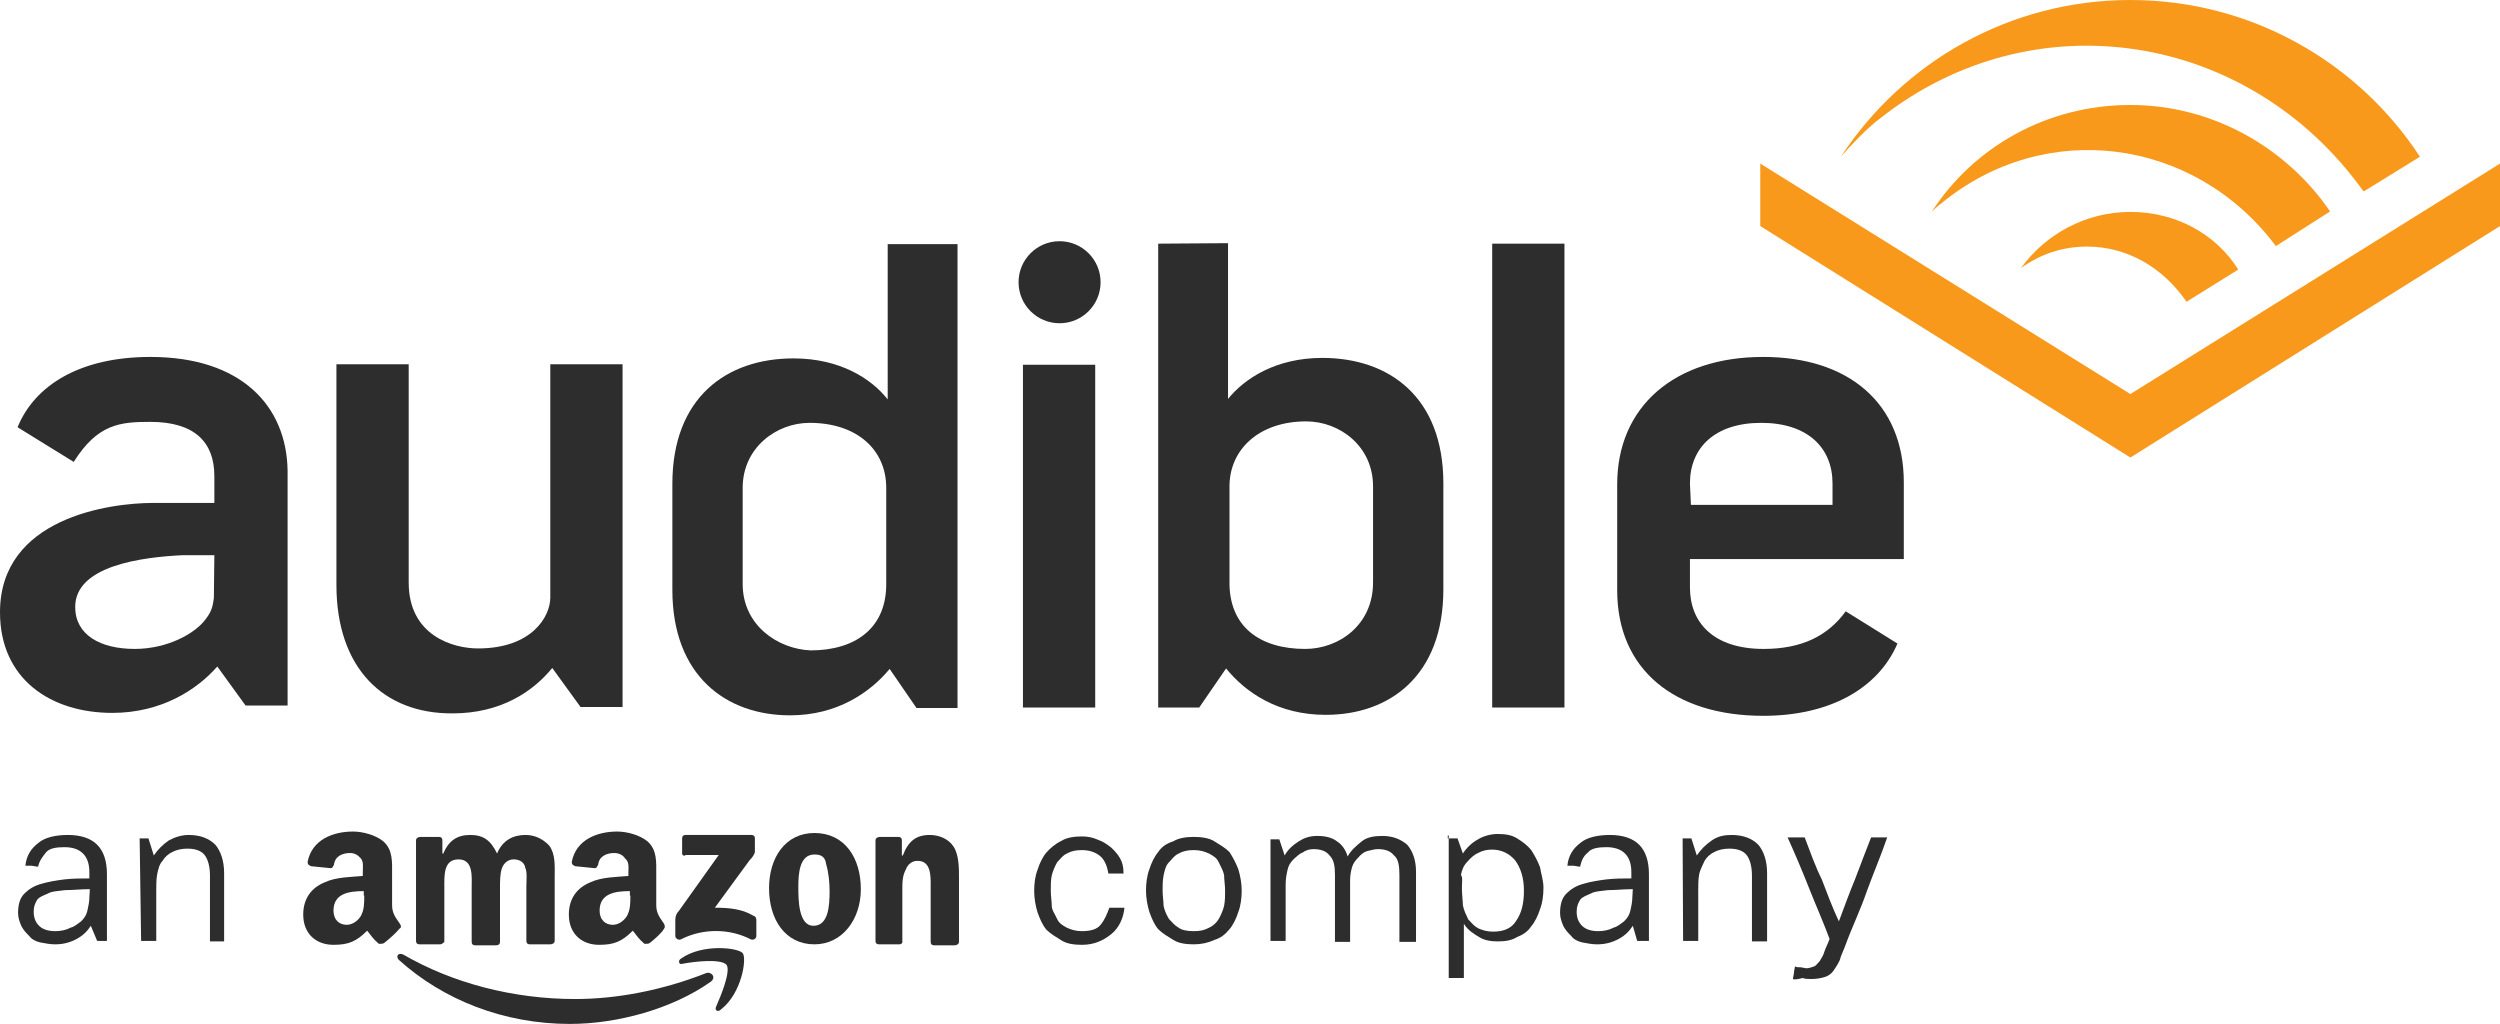
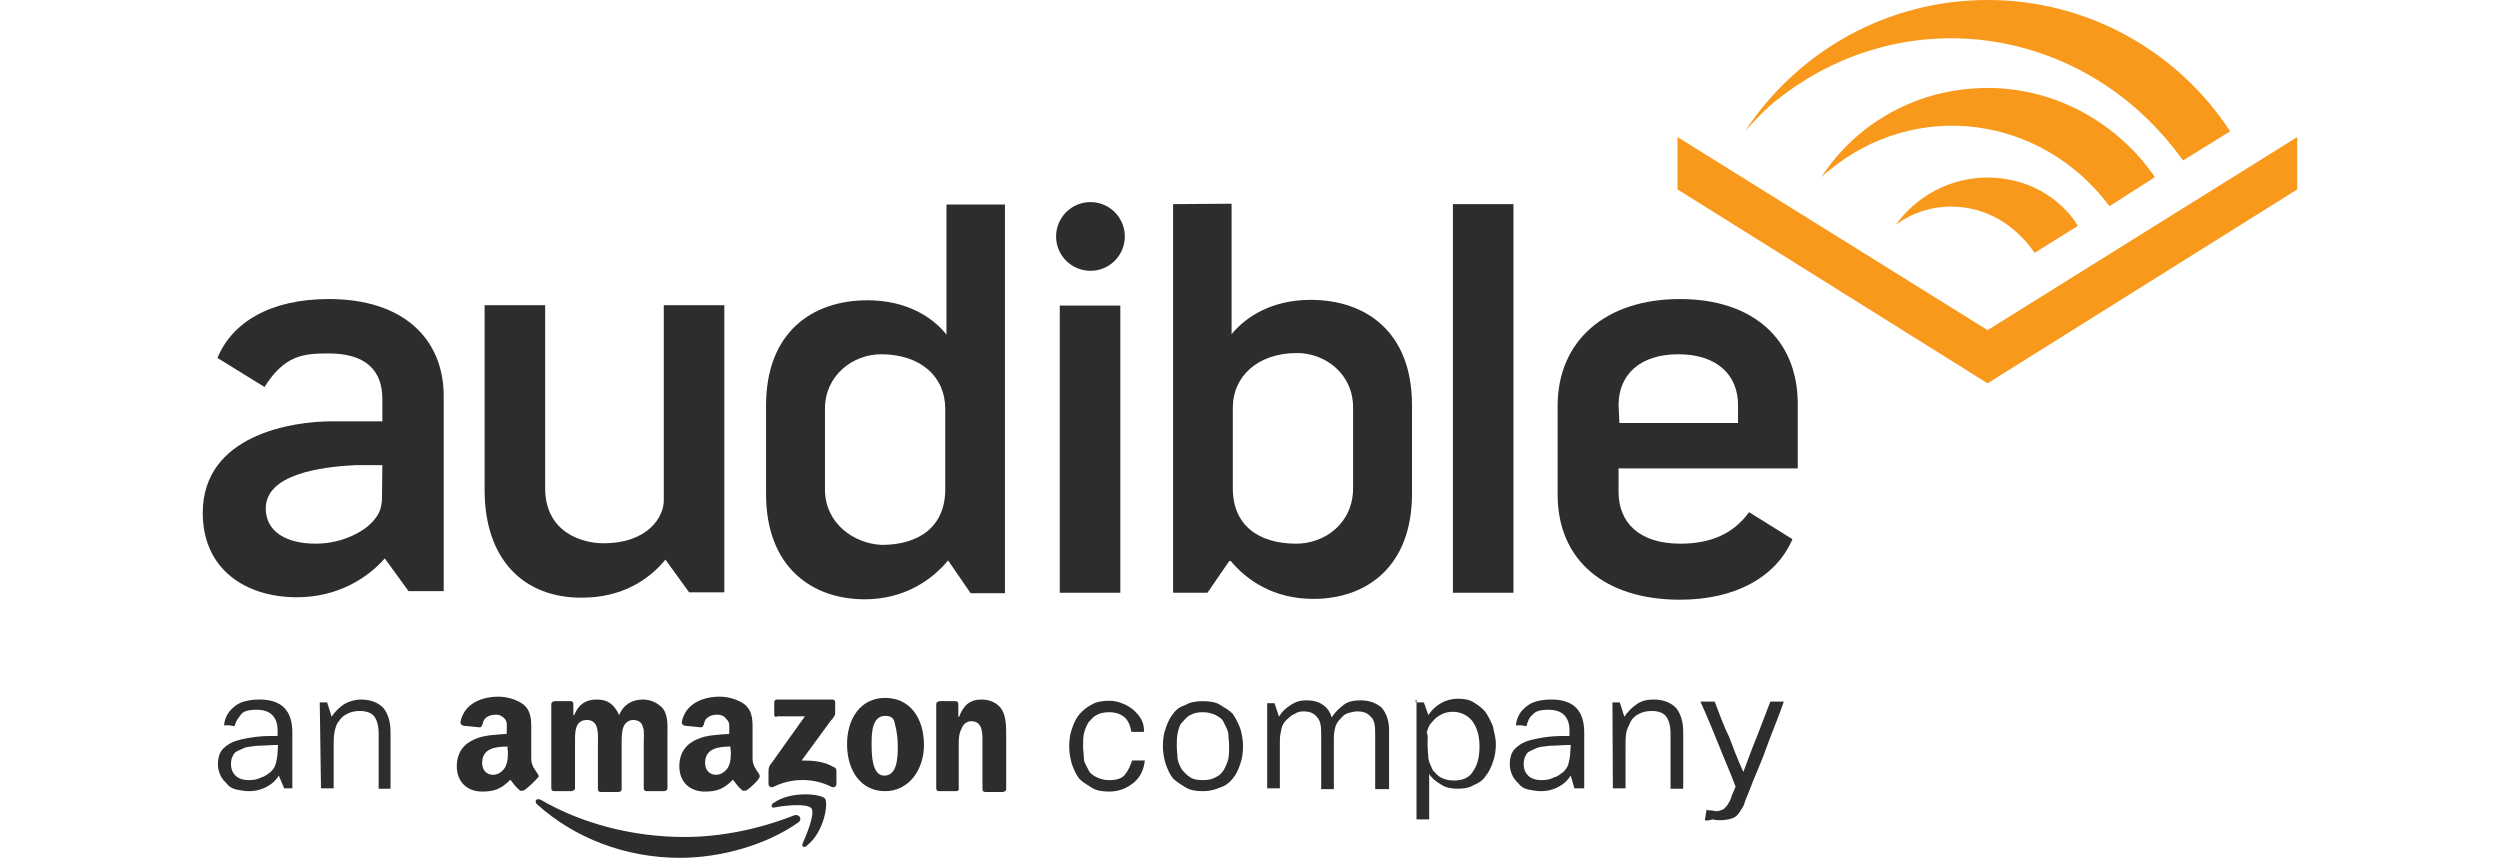
- <svg xmlns="http://www.w3.org/2000/svg" version="1.1" id="Layer_1" x="0px" y="0px" width="102px" viewBox="150.6 870.7 512 209.7" enable-background="new 150.6 870.7 512 209.7" xml:space="preserve">
+ <svg xmlns="http://www.w3.org/2000/svg" version="1.1" id="Layer_1" x="0px" y="0px" width="102px" height="35px" viewBox="150.6 870.7 512 209.7" enable-background="new 150.6 870.7 512 209.7" xml:space="preserve">
  <g>
    <polygon fill="#F8991C" points="586.9,951.4 662.6,904.2 662.6,917 586.9,964.4 511.1,917 511.1,904.2  " />
    <path fill="#F8991C" d="M586.9,892.2c-17.1,0-32.1,8.6-40.7,21.9l0,0c0.7-0.7,1.1-1.1,1.8-1.6c21.3-17.7,52-13.7,68.7,8.6l11.1-7.1   l0,0C619,901.1,603.9,892.2,586.9,892.2" />
    <path fill="#F8991C" d="M586.9,914.1c-9.3,0-17.5,4.7-22.4,11.5c4-2.9,8.6-4.4,13.5-4.4c8.2,0,15.5,4.2,20.4,11.3l10.6-6.6l0,0   C604.4,918.6,596.2,914.1,586.9,914.1" />
    <path fill="#F8991C" d="M535.7,894.9c31.2-24.6,75.3-17.9,98.8,14.8l0.2,0.2l11.5-7.1l0,0c-12.6-19.3-34.5-32.1-59.3-32.1   c-24.6,0-46.5,12.6-59.3,32.1C529.9,900.2,532.8,897.1,535.7,894.9" />
  </g>
  <g>
    <path fill="#2D2D2D" d="M169.2,1060.3c-0.7,1.1-1.6,2-2.9,2.7c-1.3,0.7-2.7,1.1-4.4,1.1c-1.1,0-2-0.2-3.1-0.4   c-0.9-0.2-1.8-0.7-2.2-1.3c-0.7-0.7-1.1-1.1-1.6-2c-0.4-0.9-0.7-1.8-0.7-2.7c0-1.8,0.4-3.1,1.3-4c0.9-0.9,2-1.6,3.5-2   c1.3-0.4,3.1-0.7,4.7-0.9c1.8-0.2,3.5-0.2,5.1-0.2v-1.3c0-1.6-0.4-2.9-1.3-3.8c-0.9-0.9-2.2-1.3-3.8-1.3s-3.1,0.2-3.8,1.1   s-1.3,1.6-1.6,2.9c-0.4,0-1.1-0.2-1.3-0.2s-1.1,0-1.3,0c0.2-2,1.1-3.5,2.7-4.7c1.3-1.1,3.5-1.6,6-1.6c2.7,0,4.7,0.7,6,2   c1.3,1.3,2,3.3,2,6v13.7h-2L169.2,1060.3z M169,1052.8c-1.8,0-3.5,0.2-5.1,0.2c-1.3,0.2-2.7,0.2-3.5,0.7c-0.9,0.4-1.8,0.7-2.2,1.3   c-0.4,0.7-0.7,1.3-0.7,2.4c0,1.3,0.4,2.2,1.1,2.9c0.7,0.7,1.8,1.1,3.3,1.1c1.1,0,2.2-0.2,3.1-0.7c0.9-0.2,1.6-0.9,2.2-1.3   c0.7-0.7,1.1-1.3,1.3-2.2s0.4-1.8,0.4-2.7L169,1052.8L169,1052.8z" />
    <path fill="#2D2D2D" d="M179.2,1042.4h1.8l1.1,3.5c0.9-1.3,1.8-2.2,3.1-3.1c1.3-0.7,2.7-1.1,4-1.1c2.4,0,4.2,0.7,5.5,2   c1.1,1.3,1.8,3.3,1.8,5.8v14h-2.9v-13.5c0-1.8-0.4-3.3-1.1-4.2s-2-1.3-3.5-1.3c-1.1,0-2.2,0.2-3.1,0.7c-0.9,0.4-1.6,1.1-2,1.8   c-0.7,0.7-0.9,1.8-1.1,2.7c-0.2,1.1-0.2,2.2-0.2,3.3v10.4h-3.1L179.2,1042.4L179.2,1042.4z" />
    <path fill="#2D2D2D" d="M380.9,1056.5c-0.2,2.2-1.1,4.2-2.7,5.5c-1.6,1.3-3.5,2.2-6,2.2c-1.6,0-3.1-0.2-4.2-0.9   c-1.1-0.7-2.2-1.3-3.1-2.2c-0.9-1.1-1.3-2.2-1.8-3.5c-0.4-1.3-0.7-2.9-0.7-4.4c0-1.6,0.2-3.1,0.7-4.4c0.4-1.3,1.1-2.7,1.8-3.5   s1.8-1.8,3.1-2.4c1.1-0.7,2.7-0.9,4.2-0.9c1.1,0,2.2,0.2,3.3,0.7c1.1,0.4,1.8,0.9,2.7,1.6c0.7,0.7,1.3,1.3,1.8,2.2s0.7,1.8,0.7,3.1   h-3.1c-0.2-1.3-0.7-2.7-1.6-3.5s-2.2-1.3-3.8-1.3c-1.3,0-2.2,0.2-3.1,0.7c-0.9,0.4-1.3,1.1-2,1.8c-0.4,0.7-0.9,1.8-1.1,2.7   s-0.2,2-0.2,3.1c0,1.1,0.2,2.2,0.2,3.1s0.7,1.8,1.1,2.7c0.4,0.9,1.1,1.3,2,1.8c0.9,0.4,1.8,0.7,3.1,0.7c1.8,0,3.1-0.4,3.8-1.3   c0.9-1.1,1.3-2.2,1.8-3.5h3.1L380.9,1056.5L380.9,1056.5z" />
    <path fill="#2D2D2D" d="M395.1,1064.1c-1.6,0-3.1-0.2-4.2-0.9c-1.1-0.7-2.2-1.3-3.1-2.2c-0.9-1.1-1.3-2.2-1.8-3.5   c-0.4-1.3-0.7-2.9-0.7-4.4s0.2-3.1,0.7-4.4c0.4-1.3,1.1-2.7,1.8-3.5c0.7-1.1,1.8-1.8,3.1-2.2c1.1-0.7,2.7-0.9,4.2-0.9   s3.1,0.2,4.2,0.9c1.1,0.7,2.2,1.3,3.1,2.2c0.7,1.1,1.3,2.2,1.8,3.5c0.4,1.3,0.7,2.9,0.7,4.4s-0.2,3.1-0.7,4.4   c-0.4,1.3-1.1,2.7-1.8,3.5c-0.9,1.1-1.8,1.8-3.1,2.2C398,1063.8,396.6,1064.1,395.1,1064.1z M395.1,1061.4c1.3,0,2.2-0.2,3.1-0.7   c0.9-0.4,1.6-1.1,2-1.8c0.4-0.7,0.9-1.8,1.1-2.7c0.2-1.1,0.2-2,0.2-3.1c0-1.1-0.2-2.2-0.2-3.1c-0.2-1.1-0.7-1.8-1.1-2.7   s-1.1-1.3-2-1.8c-0.9-0.4-1.8-0.7-3.1-0.7s-2.2,0.2-3.1,0.7c-0.9,0.4-1.3,1.1-2,1.8c-0.7,0.7-0.9,1.8-1.1,2.7   c-0.2,1.1-0.2,2-0.2,3.1c0,1.1,0.2,2.2,0.2,3.1c0.2,1.1,0.7,2,1.1,2.7c0.7,0.7,1.1,1.3,2,1.8   C392.6,1061.2,393.8,1061.4,395.1,1061.4z" />
    <path fill="#2D2D2D" d="M437.2,1063.6v-13.7c0-1.8-0.2-3.3-1.1-4c-0.7-0.9-1.8-1.3-3.3-1.3c-0.7,0-1.3,0.2-2.2,0.4   c-0.7,0.2-1.3,0.7-1.8,1.3c-0.7,0.7-1.1,1.3-1.3,2c-0.2,0.7-0.4,1.6-0.4,2.7v12.6h-3.1v-13.7c0-1.8-0.2-3.1-1.1-4   c-0.7-0.9-1.8-1.3-3.3-1.3c-0.7,0-1.6,0.2-2.2,0.7c-0.7,0.2-1.3,0.9-1.8,1.3c-0.7,0.7-1.1,1.3-1.3,2.2s-0.4,1.8-0.4,3.1v11.5h-3.1   v-20.8h1.8l1.1,3.3c0.7-1.3,1.8-2.2,2.9-2.9c1.1-0.7,2.2-1.1,3.8-1.1c1.8,0,3.1,0.4,4,1.1c1.1,0.7,1.8,1.8,2.2,3.1   c0.7-1.3,1.8-2.2,2.9-3.1c1.1-0.9,2.7-1.1,4.2-1.1c2.2,0,3.8,0.7,5.1,1.8c1.1,1.3,1.8,3.1,1.8,5.5v14.4L437.2,1063.6L437.2,1063.6z   " />
    <path fill="#2D2D2D" d="M447.1,1042.4h2l1.1,3.1c0.7-1.1,1.8-2.2,3.1-2.9c1.1-0.7,2.7-1.1,4-1.1c1.6,0,2.9,0.2,4,0.9   c1.1,0.7,2,1.3,2.9,2.4c0.7,1.1,1.3,2.2,1.8,3.5c0.2,1.3,0.7,2.7,0.7,4.2c0,1.6-0.2,3.1-0.7,4.4c-0.4,1.3-1.1,2.7-1.8,3.5   c-0.7,1.1-1.8,1.8-2.9,2.2c-1.1,0.7-2.4,0.9-4,0.9c-1.3,0-2.7-0.2-3.8-0.9s-2.2-1.3-3.1-2.7v11.1h-3.1v-29.2h-0.2V1042.4z    M450,1052.6c0,1.3,0.2,2.7,0.2,3.5c0.2,1.1,0.7,2,1.1,2.9c0.7,0.7,1.1,1.3,2,1.8c0.9,0.4,1.8,0.7,3.1,0.7c2.2,0,3.8-0.7,4.7-2.2   c1.1-1.6,1.6-3.5,1.6-6.2s-0.7-4.7-1.8-6.2c-1.1-1.3-2.7-2.2-4.7-2.2c-1.1,0-2,0.2-2.9,0.7c-0.9,0.4-1.6,1.1-2.2,1.8   c-0.7,0.7-1.1,1.6-1.3,2.7C450.2,1050.3,450,1051.4,450,1052.6z" />
    <path fill="#2D2D2D" d="M485,1060.3c-0.7,1.1-1.6,2-2.9,2.7c-1.3,0.7-2.7,1.1-4.4,1.1c-1.1,0-2-0.2-3.1-0.4   c-0.9-0.2-1.8-0.7-2.2-1.3c-0.7-0.7-1.1-1.1-1.6-2c-0.4-0.9-0.7-1.8-0.7-2.7c0-1.8,0.4-3.1,1.3-4c0.9-0.9,2-1.6,3.5-2   c1.3-0.4,3.1-0.7,4.7-0.9c1.8-0.2,3.5-0.2,5.1-0.2v-1.3c0-1.6-0.4-2.9-1.3-3.8c-0.9-0.9-2.2-1.3-3.8-1.3s-3.1,0.2-3.8,1.1   c-0.9,0.7-1.3,1.6-1.6,2.9c-0.4,0-1.1-0.2-1.3-0.2c-0.4,0-1.1,0-1.3,0c0.2-2,1.1-3.5,2.7-4.7c1.3-1.1,3.5-1.6,6-1.6   c2.7,0,4.7,0.7,6,2c1.3,1.3,2,3.3,2,6v13.7h-2.4L485,1060.3z M485,1052.8c-1.8,0-3.5,0.2-5.1,0.2c-1.3,0.2-2.7,0.2-3.5,0.7   c-0.9,0.4-1.8,0.7-2.2,1.3c-0.4,0.7-0.7,1.3-0.7,2.4c0,1.3,0.4,2.2,1.1,2.9s1.8,1.1,3.3,1.1c1.1,0,2.2-0.2,3.1-0.7   c0.9-0.2,1.6-0.9,2.2-1.3c0.7-0.7,1.1-1.3,1.3-2.2s0.4-1.8,0.4-2.7L485,1052.8L485,1052.8z" />
    <path fill="#2D2D2D" d="M495.2,1042.4h1.8l1.1,3.5c0.9-1.3,1.8-2.2,3.1-3.1s2.7-1.1,4-1.1c2.4,0,4.2,0.7,5.5,2   c1.1,1.3,1.8,3.3,1.8,5.8v14h-3.1v-13.5c0-1.8-0.4-3.3-1.1-4.2s-2-1.3-3.5-1.3c-1.1,0-2.2,0.2-3.1,0.7c-0.9,0.4-1.6,1.1-2,1.8   c-0.4,0.9-0.9,1.8-1.1,2.7c-0.2,1.1-0.2,2.2-0.2,3.3v10.4h-3.1L495.2,1042.4L495.2,1042.4z" />
    <path fill="#2D2D2D" d="M517.8,1071.2c0-0.4,0.2-0.9,0.2-1.3c0-0.4,0.2-0.9,0.2-1.3c0.2,0.2,0.7,0.2,1.1,0.2s0.9,0.2,1.3,0.2   s1.1-0.2,1.6-0.4c0.4-0.2,0.7-0.7,1.1-1.1c0.4-0.7,0.7-1.1,0.9-1.8c0.2-0.7,0.7-1.6,1.1-2.7c-1.3-3.5-2.9-7.1-4.2-10.4   s-2.9-7.1-4.4-10.4h3.5c1.1,2.9,2.2,6,3.5,8.6c1.1,2.9,2.2,5.8,3.5,8.6c1.1-2.9,2.2-6,3.3-8.6c1.1-2.9,2.2-5.8,3.3-8.6h3.3   c-1.3,3.8-2.9,7.5-4.2,11.1c-1.3,3.8-3.1,7.5-4.4,11.1c-0.4,1.1-0.9,2-1.1,2.9c-0.4,0.9-0.9,1.6-1.3,2.2s-1.1,1.1-1.8,1.3   c-0.7,0.2-1.6,0.4-2.7,0.4c-0.7,0-1.3,0-1.8-0.2C518.9,1071.2,518.2,1071.4,517.8,1071.2z" />
  </g>
  <g>
    <path fill="#2D2D2D" d="M296.1,1071.8c-7.8,5.5-19,8.6-28.8,8.6c-13.5,0-25.9-4.9-35-13.1c-0.7-0.7-0.2-1.6,0.9-1.1   c10,5.8,22.4,9.1,35.2,9.1c8.6,0,17.9-1.8,26.8-5.3C296.3,1069.6,297.4,1070.9,296.1,1071.8z" />
    <path fill="#2D2D2D" d="M299.4,1068.3c-1.1-1.3-6.6-0.7-9.1-0.2c-0.7,0.2-0.9-0.7-0.2-1.1c4.4-3.1,11.7-2.2,12.6-1.1   c0.9,1.1-0.2,8.2-4.4,11.5c-0.7,0.7-1.3,0.2-1.1-0.4C298.3,1074.5,300.3,1069.6,299.4,1068.3z" />
    <path fill="#2D2D2D" d="M290.3,1045.5v-3.1c0-0.4,0.2-0.7,0.7-0.7h13.5c0.4,0,0.7,0.2,0.7,0.7v2.7c0,0.4-0.4,1.1-1.1,1.8l-7.1,9.7   c2.7,0,5.5,0.2,7.8,1.6c0.7,0.2,0.7,0.7,0.7,1.1v3.1c0,0.4-0.4,0.9-1.1,0.7c-4.2-2.2-9.7-2.4-14.4,0c-0.4,0.2-1.1-0.2-1.1-0.7v-3.1   c0-0.4,0-1.3,0.7-2l8.2-11.5H291C290.8,1046.1,290.3,1045.9,290.3,1045.5z" />
    <path fill="#2D2D2D" d="M240.7,1064.1h-4.2c-0.4,0-0.7-0.2-0.7-0.7v-20.6c0-0.4,0.4-0.7,0.9-0.7h3.8c0.4,0,0.7,0.2,0.7,0.7v2.7h0.2   c1.1-2.7,2.9-3.8,5.5-3.8c2.7,0,4.2,1.1,5.5,3.8c1.1-2.7,3.3-3.8,5.8-3.8c1.8,0,3.5,0.7,4.9,2.2c1.3,1.8,1.1,4.2,1.1,6.4v13.1   c0,0.4-0.4,0.7-0.9,0.7h-4.2c-0.4,0-0.7-0.2-0.7-0.7v-11.1c0-0.9,0.2-3.1-0.2-3.8c-0.2-1.3-1.3-1.8-2.4-1.8c-1.1,0-2,0.7-2.4,1.8   c-0.4,1.1-0.4,2.7-0.4,4v11.1c0,0.4-0.2,0.7-0.9,0.7h-4.2c-0.4,0-0.7-0.2-0.7-0.7v-11.1c0-2.2,0.4-5.8-2.7-5.8   c-3.1,0-2.9,3.3-2.9,5.8v11.1C241.6,1063.6,241.2,1064.1,240.7,1064.1z" />
    <path fill="#2D2D2D" d="M317.4,1041.3c6.2,0,9.5,5.1,9.5,11.5c0,6.2-3.8,11.3-9.5,11.3c-6,0-9.3-5.1-9.3-11.5   C308.1,1046.4,311.4,1041.3,317.4,1041.3z M317.4,1045.7c-3.1,0-3.3,4-3.3,6.6s0,8,3.1,8c3.1,0,3.3-4.2,3.3-7.1   c0-1.8-0.2-3.8-0.7-5.5C319.6,1046.1,318.7,1045.7,317.4,1045.7z" />
    <path fill="#2D2D2D" d="M334.8,1064.1h-4.2c-0.4,0-0.7-0.2-0.7-0.7v-20.6c0-0.4,0.4-0.7,0.9-0.7h3.8c0.4,0,0.7,0.2,0.7,0.7v3.1h0.2   c1.1-2.9,2.7-4.2,5.5-4.2c1.8,0,3.8,0.7,4.9,2.4s1.1,4.4,1.1,6.4v13.1c0,0.4-0.4,0.7-0.9,0.7h-4.2c-0.4,0-0.7-0.2-0.7-0.7v-11.1   c0-2.2,0.2-5.5-2.7-5.5c-1.1,0-2,0.7-2.4,1.8c-0.7,1.3-0.7,2.7-0.7,3.8v11.1C335.5,1063.6,335.3,1064.1,334.8,1064.1z" />
    <g>
      <path fill="#2D2D2D" d="M286.6,1059.9c-0.7-1.1-1.6-2-1.6-3.8v-6.2c0-2.7,0.2-5.1-1.8-6.9c-1.6-1.3-4.2-2-6.2-2    c-4,0-8.4,1.6-9.3,6.2c0,0.7,0.4,0.7,0.7,0.9l4,0.4c0.4,0,0.4-0.2,0.7-0.7c0.2-1.8,1.8-2.4,3.3-2.4c0.9,0,1.8,0.4,2.2,1.1    c0.9,0.7,0.7,1.8,0.7,2.9v0.7c-2.2,0.2-5.5,0.2-7.8,1.3c-2.7,1.1-4.4,3.3-4.4,6.6c0,4,2.7,6.2,6.2,6.2c3.1,0,4.7-0.7,6.9-2.9    c0.9,1.1,1.1,1.6,2.4,2.7c0.4,0,0.9,0,1.1-0.2c0.9-0.7,2.4-2,2.9-2.9C286.8,1060.7,286.8,1060.3,286.6,1059.9z M279.7,1054.1    c0,1.6,0,2.9-0.7,4.2c-0.7,1.1-1.8,1.8-2.9,1.8c-1.6,0-2.7-1.1-2.7-2.9c0-3.5,3.1-4,6.2-4V1054.1z" />
    </g>
    <g>
      <path fill="#2D2D2D" d="M232.5,1059.9c-0.7-1.1-1.6-2-1.6-3.8v-6.2c0-2.7,0.2-5.1-1.8-6.9c-1.6-1.3-4.2-2-6.2-2    c-4,0-8.4,1.6-9.3,6.2c0,0.7,0.4,0.7,0.7,0.9l4,0.4c0.4,0,0.4-0.2,0.7-0.7c0.2-1.8,1.8-2.4,3.3-2.4c0.9,0,1.6,0.4,2.2,1.1    s0.4,1.8,0.4,2.9v0.7c-2.2,0.2-5.5,0.2-7.8,1.3c-2.7,1.1-4.4,3.3-4.4,6.6c0,4,2.7,6.2,6.2,6.2c3.1,0,4.7-0.7,6.9-2.9    c0.9,1.1,1.1,1.6,2.4,2.7c0.4,0,0.9,0,1.1-0.2c0.9-0.7,2.4-2,3.1-2.9C232.8,1060.7,232.8,1060.3,232.5,1059.9z M225.2,1054.1    c0,1.6,0,2.9-0.7,4.2c-0.7,1.1-1.8,1.8-2.9,1.8c-1.6,0-2.7-1.1-2.7-2.9c0-3.5,3.1-4,6.2-4V1054.1z" />
    </g>
  </g>
  <path fill="#2D2D2D" d="M219.5,990.5v-45.2h14.8v44.7c0,10.9,9.1,13.5,14.2,13.5c11.1,0,14.8-6.6,14.8-10.4v-47.8h14.8v70.2h-8.6  l-5.8-8c-4,4.9-10.6,9.3-20.4,9.3C229.2,1016.9,219.5,1007.6,219.5,990.5z" />
  <path fill="#2D2D2D" d="M387.8,920.6v95h8.4l5.5-8c4,4.9,10.6,9.5,20.4,9.5c13.1,0,24.1-8,24.1-25.7v-21.7  c0-17.7-11.1-25.7-24.8-25.7c-9.5,0-15.9,4.2-19.3,8.4v-31.9L387.8,920.6L387.8,920.6z M417.9,1003.6c-9.1,0-15.7-4.4-15.5-14l0,0  v-19.3c0-7.5,6-13.3,15.7-13.3c6.9,0,13.7,5.1,13.7,13.3v19.7C431.8,998.7,424.8,1003.6,417.9,1003.6z" />
  <path fill="#2D2D2D" d="M332.4,920.6v31.9c-3.3-4.2-9.7-8.4-19.3-8.4c-13.7,0-24.8,8-24.8,25.7v21.7c0,17.7,11.1,25.7,24.1,25.7  c9.7,0,16.4-4.7,20.4-9.5l5.5,8h8.4v-95H332.4L332.4,920.6z M302.7,990.3v-19.7c0-8.2,6.9-13.3,13.7-13.3c9.7,0,15.7,5.5,15.7,13.3  v19.3l0,0c0.2,9.5-6.4,14-15.5,14C309.8,1003.6,302.7,998.7,302.7,990.3z" />
  <path fill="#2D2D2D" d="M456.2,920.6H471v95h-14.8V920.6z" />
  <g>
    <rect x="360.1" y="945.4" fill="#2D2D2D" width="14.8" height="70.2" />
    <circle fill="#2D2D2D" cx="367.6" cy="928.5" r="8.4" />
  </g>
  <g>
    <path fill="#2D2D2D" d="M511.8,1003.6c-10.2,0-15.1-5.3-15.1-12.6v-5.8h43.8v-15.7c0-16.2-11.3-25.7-28.8-25.7   c-18.2,0-29.9,10.2-29.9,26.1v21.7c0,16.2,11.7,25.7,29.9,25.7c13.5,0,23.5-5.5,27.5-14.8l-10.6-6.6   C524.9,1001,519.5,1003.6,511.8,1003.6z M496.7,969.7c0-7.3,5.1-12.4,14.6-12.4c9.5,0,14.6,5.1,14.6,12.4v4.4h-29L496.7,969.7   L496.7,969.7z" />
  </g>
  <path fill="#2D2D2D" d="M181.4,943.8c-14.4,0-23.7,5.8-27.2,14.4l11.5,7.1c4.9-7.8,9.5-8.2,15.7-8.2c9.1,0,13.1,4.2,13.1,11.1v5.5  H182c-9.1,0-31.4,3.1-31.4,22.4c0,13.7,10.4,20.6,23,20.6c10,0,17.3-4.7,21.5-9.5l5.8,8h8.6v-48.1  C209.3,953.8,200,943.8,181.4,943.8z M194.4,993.2c-0.2,1.1-0.2,2.4-1.6,4.2c-2.2,3.1-8,6.2-14.6,6.2c-7.1,0-12.2-2.9-12.2-8.6  c0-8.4,13.5-10.2,22.1-10.6h6.4L194.4,993.2L194.4,993.2z" />
  <path fill="#2D2D2D" d="M448.9,968.8" />
</svg>
